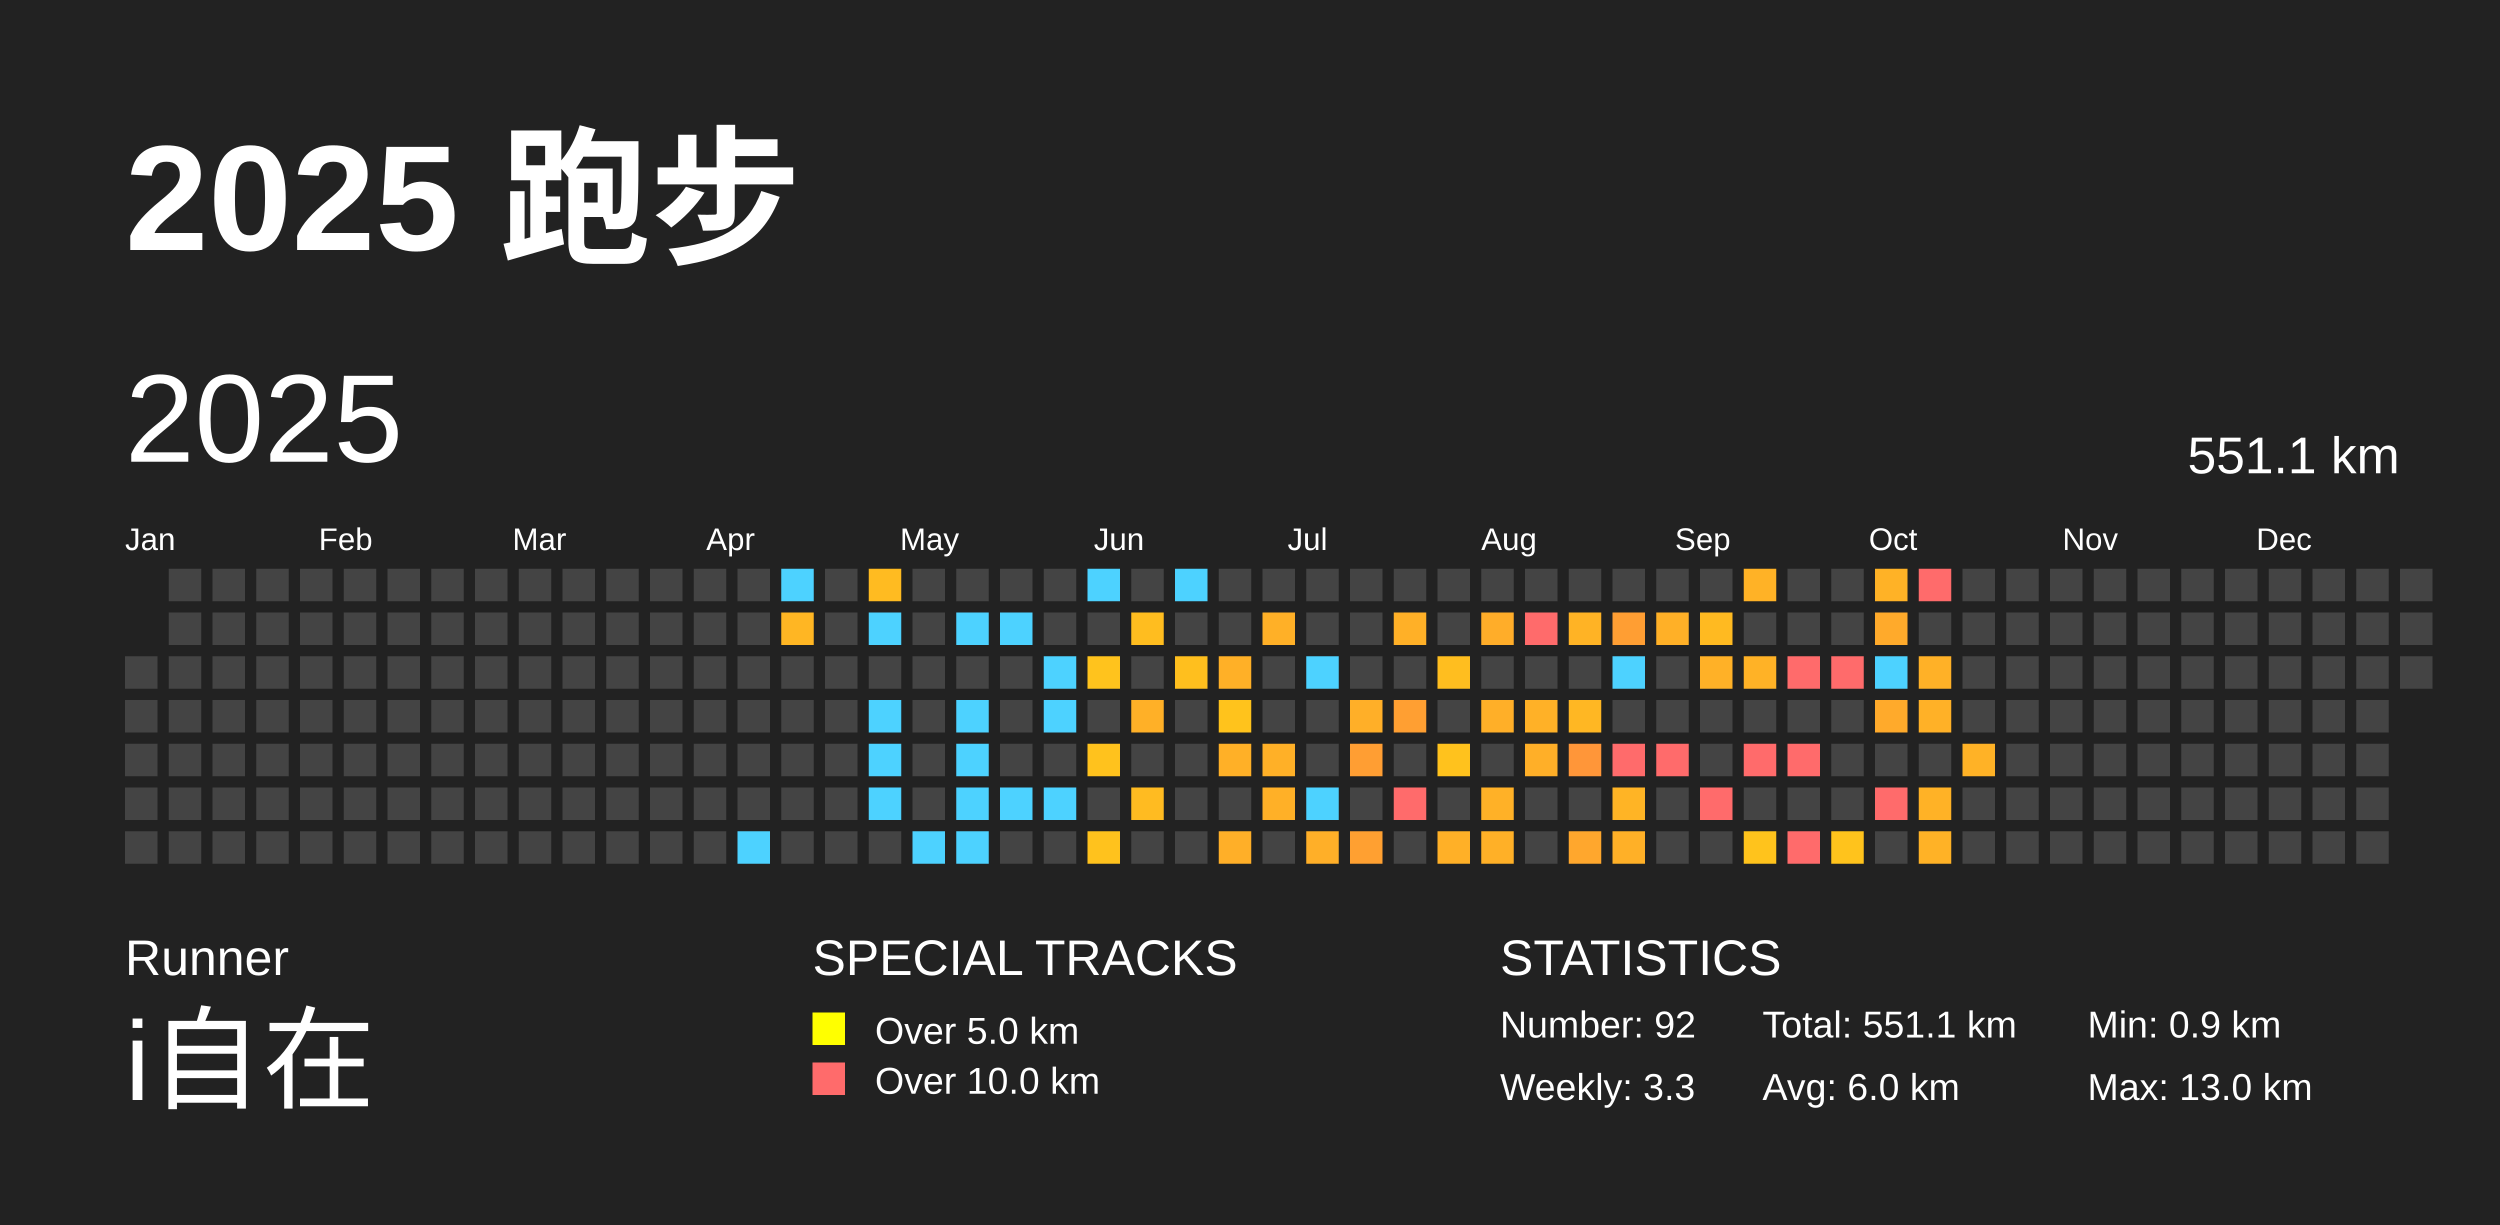
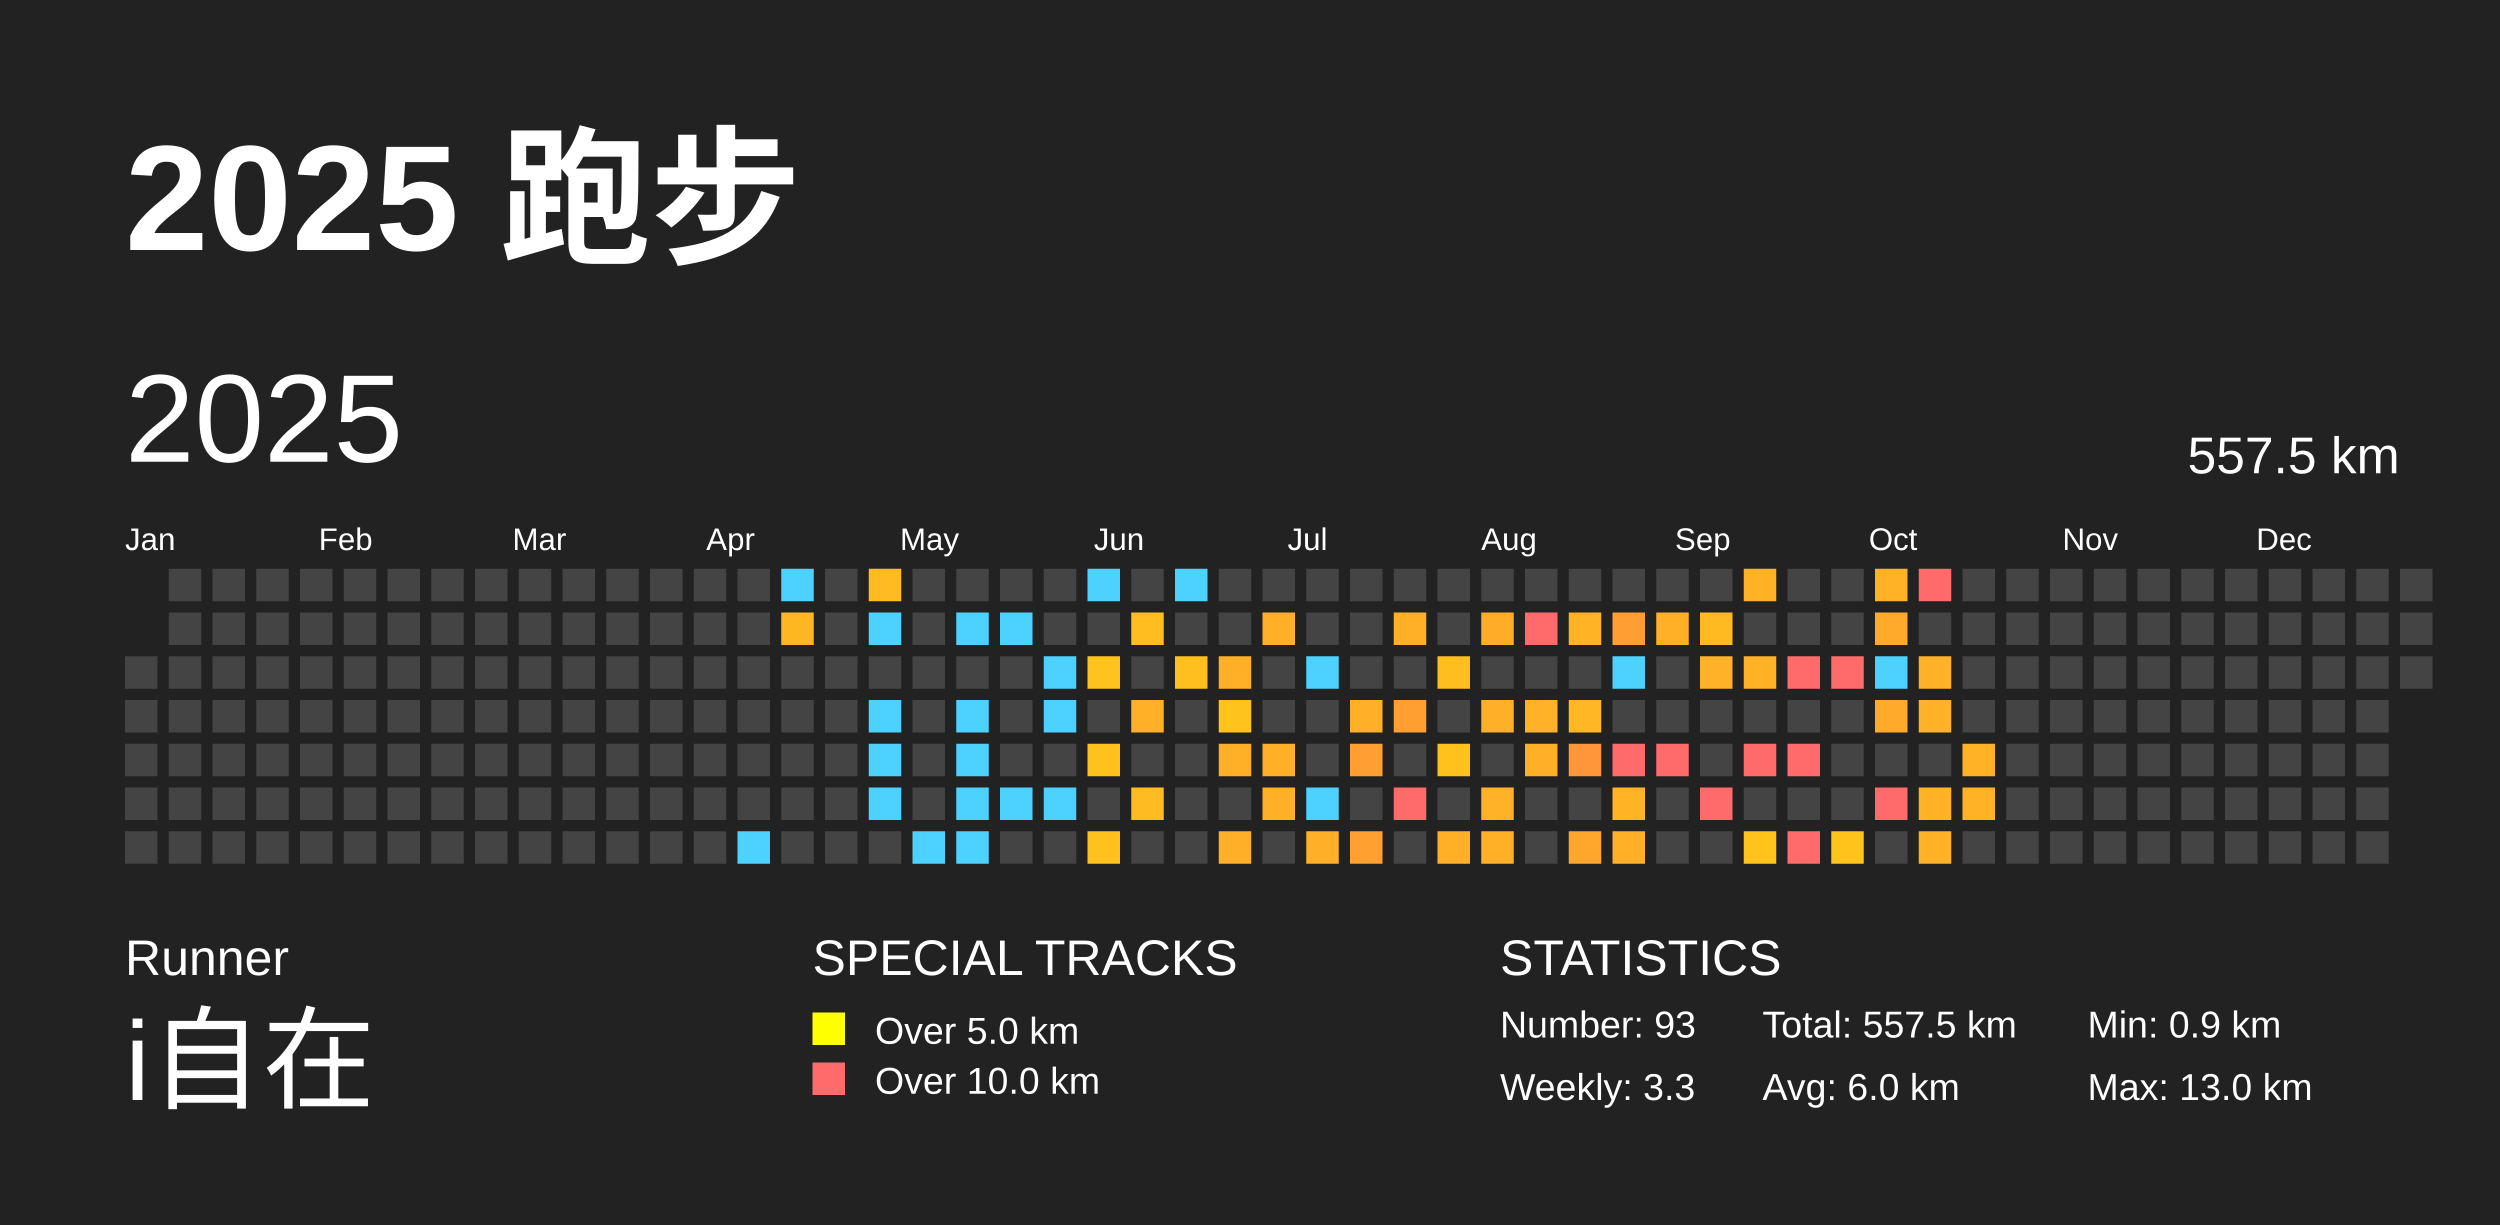
<svg xmlns="http://www.w3.org/2000/svg" baseProfile="full" height="98mm" version="1.1" viewBox="0,0,200,98" width="200mm">
  <defs />
  <rect fill="#222222" height="98" width="200" x="0" y="0" />
  <text fill="#FFFFFF" style="font-size:12px; font-family:Arial; font-weight:bold;" x="10" y="20">2025 跑步</text>
  <text fill="#FFFFFF" style="font-size:4px; font-family:Arial" x="10" y="78">Runner</text>
  <text fill="#FFFFFF" style="font-size:9px; font-family:Arial" x="10" y="88">i自在</text>
  <text fill="#FFFFFF" style="font-size:4px; font-family:Arial" x="65" y="78">SPECIAL TRACKS</text>
  <rect fill="#FFFF00" height="2.6" width="2.6" x="65" y="81" />
  <text fill="#FFFFFF" style="font-size:3px; font-family:Arial" x="70" y="83.5">Over 5.0 km</text>
  <rect fill="#FF6B6B" height="2.6" width="2.6" x="65" y="85" />
  <text fill="#FFFFFF" style="font-size:3px; font-family:Arial" x="70" y="87.5">Over 10.0 km</text>
  <text fill="#FFFFFF" style="font-size:4px; font-family:Arial" x="120" y="78">STATISTICS</text>
-   <text fill="#FFFFFF" style="font-size:3px; font-family:Arial" x="120" y="83">Number: 92</text>
+   <text fill="#FFFFFF" style="font-size:3px; font-family:Arial" x="120" y="83">Number: 93</text>
  <text fill="#FFFFFF" style="font-size:3px; font-family:Arial" x="120" y="88">Weekly: 3.3</text>
-   <text fill="#FFFFFF" style="font-size:3px; font-family:Arial" x="141" y="83">Total: 551.1 km</text>
+   <text fill="#FFFFFF" style="font-size:3px; font-family:Arial" x="141" y="83">Total: 557.5 km</text>
  <text fill="#FFFFFF" style="font-size:3px; font-family:Arial" x="141" y="88">Avg: 6.0 km</text>
  <text fill="#FFFFFF" style="font-size:3px; font-family:Arial" x="167" y="83">Min: 0.9 km</text>
  <text fill="#FFFFFF" style="font-size:3px; font-family:Arial" x="167" y="88">Max: 13.0 km</text>
  <text dominant-baseline="hanging" fill="#FFFFFF" style="font-size:10.0px; font-family:Arial;" x="10" y="30">2025</text>
-   <text dominant-baseline="hanging" fill="#FFFFFF" style="font-size:4.125px; font-family:Arial;" x="175" y="35">551.1 km</text>
+   <text dominant-baseline="hanging" fill="#FFFFFF" style="font-size:4.125px; font-family:Arial;" x="175" y="35">557.5 km</text>
  <text fill="#FFFFFF" style="font-size:2.5px; font-family:Arial" x="10.0" y="44">Jan</text>
  <text fill="#FFFFFF" style="font-size:2.5px; font-family:Arial" x="25.5" y="44">Feb</text>
  <text fill="#FFFFFF" style="font-size:2.5px; font-family:Arial" x="41.0" y="44">Mar</text>
  <text fill="#FFFFFF" style="font-size:2.5px; font-family:Arial" x="56.5" y="44">Apr</text>
  <text fill="#FFFFFF" style="font-size:2.5px; font-family:Arial" x="72.0" y="44">May</text>
  <text fill="#FFFFFF" style="font-size:2.5px; font-family:Arial" x="87.5" y="44">Jun</text>
  <text fill="#FFFFFF" style="font-size:2.5px; font-family:Arial" x="103.0" y="44">Jul</text>
  <text fill="#FFFFFF" style="font-size:2.5px; font-family:Arial" x="118.5" y="44">Aug</text>
  <text fill="#FFFFFF" style="font-size:2.5px; font-family:Arial" x="134.0" y="44">Sep</text>
  <text fill="#FFFFFF" style="font-size:2.5px; font-family:Arial" x="149.5" y="44">Oct</text>
  <text fill="#FFFFFF" style="font-size:2.5px; font-family:Arial" x="165.0" y="44">Nov</text>
  <text fill="#FFFFFF" style="font-size:2.5px; font-family:Arial" x="180.5" y="44">Dec</text>
  <rect fill="#444444" height="2.6" width="2.6" x="10.0" y="52.5" />
  <rect fill="#444444" height="2.6" width="2.6" x="10.0" y="56.0" />
  <rect fill="#444444" height="2.6" width="2.6" x="10.0" y="59.5" />
  <rect fill="#444444" height="2.6" width="2.6" x="10.0" y="63.0" />
  <rect fill="#444444" height="2.6" width="2.6" x="10.0" y="66.5" />
  <rect fill="#444444" height="2.6" width="2.6" x="13.5" y="45.5" />
  <rect fill="#444444" height="2.6" width="2.6" x="13.5" y="49.0" />
  <rect fill="#444444" height="2.6" width="2.6" x="13.5" y="52.5" />
  <rect fill="#444444" height="2.6" width="2.6" x="13.5" y="56.0" />
  <rect fill="#444444" height="2.6" width="2.6" x="13.5" y="59.5" />
  <rect fill="#444444" height="2.6" width="2.6" x="13.5" y="63.0" />
  <rect fill="#444444" height="2.6" width="2.6" x="13.5" y="66.5" />
  <rect fill="#444444" height="2.6" width="2.6" x="17.0" y="45.5" />
  <rect fill="#444444" height="2.6" width="2.6" x="17.0" y="49.0" />
  <rect fill="#444444" height="2.6" width="2.6" x="17.0" y="52.5" />
  <rect fill="#444444" height="2.6" width="2.6" x="17.0" y="56.0" />
  <rect fill="#444444" height="2.6" width="2.6" x="17.0" y="59.5" />
  <rect fill="#444444" height="2.6" width="2.6" x="17.0" y="63.0" />
  <rect fill="#444444" height="2.6" width="2.6" x="17.0" y="66.5" />
  <rect fill="#444444" height="2.6" width="2.6" x="20.5" y="45.5" />
  <rect fill="#444444" height="2.6" width="2.6" x="20.5" y="49.0" />
  <rect fill="#444444" height="2.6" width="2.6" x="20.5" y="52.5" />
  <rect fill="#444444" height="2.6" width="2.6" x="20.5" y="56.0" />
  <rect fill="#444444" height="2.6" width="2.6" x="20.5" y="59.5" />
  <rect fill="#444444" height="2.6" width="2.6" x="20.5" y="63.0" />
  <rect fill="#444444" height="2.6" width="2.6" x="20.5" y="66.5" />
  <rect fill="#444444" height="2.6" width="2.6" x="24.0" y="45.5" />
  <rect fill="#444444" height="2.6" width="2.6" x="24.0" y="49.0" />
  <rect fill="#444444" height="2.6" width="2.6" x="24.0" y="52.5" />
  <rect fill="#444444" height="2.6" width="2.6" x="24.0" y="56.0" />
  <rect fill="#444444" height="2.6" width="2.6" x="24.0" y="59.5" />
  <rect fill="#444444" height="2.6" width="2.6" x="24.0" y="63.0" />
  <rect fill="#444444" height="2.6" width="2.6" x="24.0" y="66.5" />
  <rect fill="#444444" height="2.6" width="2.6" x="27.5" y="45.5" />
  <rect fill="#444444" height="2.6" width="2.6" x="27.5" y="49.0" />
  <rect fill="#444444" height="2.6" width="2.6" x="27.5" y="52.5" />
  <rect fill="#444444" height="2.6" width="2.6" x="27.5" y="56.0" />
  <rect fill="#444444" height="2.6" width="2.6" x="27.5" y="59.5" />
  <rect fill="#444444" height="2.6" width="2.6" x="27.5" y="63.0" />
  <rect fill="#444444" height="2.6" width="2.6" x="27.5" y="66.5" />
  <rect fill="#444444" height="2.6" width="2.6" x="31.0" y="45.5" />
  <rect fill="#444444" height="2.6" width="2.6" x="31.0" y="49.0" />
  <rect fill="#444444" height="2.6" width="2.6" x="31.0" y="52.5" />
  <rect fill="#444444" height="2.6" width="2.6" x="31.0" y="56.0" />
  <rect fill="#444444" height="2.6" width="2.6" x="31.0" y="59.5" />
  <rect fill="#444444" height="2.6" width="2.6" x="31.0" y="63.0" />
  <rect fill="#444444" height="2.6" width="2.6" x="31.0" y="66.5" />
  <rect fill="#444444" height="2.6" width="2.6" x="34.5" y="45.5" />
  <rect fill="#444444" height="2.6" width="2.6" x="34.5" y="49.0" />
  <rect fill="#444444" height="2.6" width="2.6" x="34.5" y="52.5" />
  <rect fill="#444444" height="2.6" width="2.6" x="34.5" y="56.0" />
  <rect fill="#444444" height="2.6" width="2.6" x="34.5" y="59.5" />
  <rect fill="#444444" height="2.6" width="2.6" x="34.5" y="63.0" />
  <rect fill="#444444" height="2.6" width="2.6" x="34.5" y="66.5" />
  <rect fill="#444444" height="2.6" width="2.6" x="38.0" y="45.5" />
  <rect fill="#444444" height="2.6" width="2.6" x="38.0" y="49.0" />
  <rect fill="#444444" height="2.6" width="2.6" x="38.0" y="52.5" />
  <rect fill="#444444" height="2.6" width="2.6" x="38.0" y="56.0" />
  <rect fill="#444444" height="2.6" width="2.6" x="38.0" y="59.5" />
  <rect fill="#444444" height="2.6" width="2.6" x="38.0" y="63.0" />
  <rect fill="#444444" height="2.6" width="2.6" x="38.0" y="66.5" />
  <rect fill="#444444" height="2.6" width="2.6" x="41.5" y="45.5" />
  <rect fill="#444444" height="2.6" width="2.6" x="41.5" y="49.0" />
  <rect fill="#444444" height="2.6" width="2.6" x="41.5" y="52.5" />
  <rect fill="#444444" height="2.6" width="2.6" x="41.5" y="56.0" />
  <rect fill="#444444" height="2.6" width="2.6" x="41.5" y="59.5" />
  <rect fill="#444444" height="2.6" width="2.6" x="41.5" y="63.0" />
  <rect fill="#444444" height="2.6" width="2.6" x="41.5" y="66.5" />
  <rect fill="#444444" height="2.6" width="2.6" x="45.0" y="45.5" />
  <rect fill="#444444" height="2.6" width="2.6" x="45.0" y="49.0" />
  <rect fill="#444444" height="2.6" width="2.6" x="45.0" y="52.5" />
  <rect fill="#444444" height="2.6" width="2.6" x="45.0" y="56.0" />
  <rect fill="#444444" height="2.6" width="2.6" x="45.0" y="59.5" />
  <rect fill="#444444" height="2.6" width="2.6" x="45.0" y="63.0" />
  <rect fill="#444444" height="2.6" width="2.6" x="45.0" y="66.5" />
  <rect fill="#444444" height="2.6" width="2.6" x="48.5" y="45.5" />
  <rect fill="#444444" height="2.6" width="2.6" x="48.5" y="49.0" />
  <rect fill="#444444" height="2.6" width="2.6" x="48.5" y="52.5" />
  <rect fill="#444444" height="2.6" width="2.6" x="48.5" y="56.0" />
  <rect fill="#444444" height="2.6" width="2.6" x="48.5" y="59.5" />
  <rect fill="#444444" height="2.6" width="2.6" x="48.5" y="63.0" />
  <rect fill="#444444" height="2.6" width="2.6" x="48.5" y="66.5" />
  <rect fill="#444444" height="2.6" width="2.6" x="52.0" y="45.5" />
  <rect fill="#444444" height="2.6" width="2.6" x="52.0" y="49.0" />
  <rect fill="#444444" height="2.6" width="2.6" x="52.0" y="52.5" />
  <rect fill="#444444" height="2.6" width="2.6" x="52.0" y="56.0" />
  <rect fill="#444444" height="2.6" width="2.6" x="52.0" y="59.5" />
  <rect fill="#444444" height="2.6" width="2.6" x="52.0" y="63.0" />
  <rect fill="#444444" height="2.6" width="2.6" x="52.0" y="66.5" />
  <rect fill="#444444" height="2.6" width="2.6" x="55.5" y="45.5" />
  <rect fill="#444444" height="2.6" width="2.6" x="55.5" y="49.0" />
  <rect fill="#444444" height="2.6" width="2.6" x="55.5" y="52.5" />
  <rect fill="#444444" height="2.6" width="2.6" x="55.5" y="56.0" />
  <rect fill="#444444" height="2.6" width="2.6" x="55.5" y="59.5" />
  <rect fill="#444444" height="2.6" width="2.6" x="55.5" y="63.0" />
  <rect fill="#444444" height="2.6" width="2.6" x="55.5" y="66.5" />
  <rect fill="#444444" height="2.6" width="2.6" x="59.0" y="45.5" />
  <rect fill="#444444" height="2.6" width="2.6" x="59.0" y="49.0" />
  <rect fill="#444444" height="2.6" width="2.6" x="59.0" y="52.5" />
  <rect fill="#444444" height="2.6" width="2.6" x="59.0" y="56.0" />
  <rect fill="#444444" height="2.6" width="2.6" x="59.0" y="59.5" />
  <rect fill="#444444" height="2.6" width="2.6" x="59.0" y="63.0" />
  <rect fill="#4dd2ff" height="2.6" width="2.6" x="59.0" y="66.5" />
  <rect fill="#4dd2ff" height="2.6" width="2.6" x="62.5" y="45.5" />
  <rect fill="#ffb623" height="2.6" width="2.6" x="62.5" y="49.0" />
  <rect fill="#444444" height="2.6" width="2.6" x="62.5" y="52.5" />
  <rect fill="#444444" height="2.6" width="2.6" x="62.5" y="56.0" />
  <rect fill="#444444" height="2.6" width="2.6" x="62.5" y="59.5" />
  <rect fill="#444444" height="2.6" width="2.6" x="62.5" y="63.0" />
  <rect fill="#444444" height="2.6" width="2.6" x="62.5" y="66.5" />
  <rect fill="#444444" height="2.6" width="2.6" x="66.0" y="45.5" />
  <rect fill="#444444" height="2.6" width="2.6" x="66.0" y="49.0" />
  <rect fill="#444444" height="2.6" width="2.6" x="66.0" y="52.5" />
  <rect fill="#444444" height="2.6" width="2.6" x="66.0" y="56.0" />
  <rect fill="#444444" height="2.6" width="2.6" x="66.0" y="59.5" />
  <rect fill="#444444" height="2.6" width="2.6" x="66.0" y="63.0" />
  <rect fill="#444444" height="2.6" width="2.6" x="66.0" y="66.5" />
  <rect fill="#ffbb21" height="2.6" width="2.6" x="69.5" y="45.5" />
  <rect fill="#4dd2ff" height="2.6" width="2.6" x="69.5" y="49.0" />
  <rect fill="#444444" height="2.6" width="2.6" x="69.5" y="52.5" />
  <rect fill="#4dd2ff" height="2.6" width="2.6" x="69.5" y="56.0" />
  <rect fill="#4dd2ff" height="2.6" width="2.6" x="69.5" y="59.5" />
  <rect fill="#4dd2ff" height="2.6" width="2.6" x="69.5" y="63.0" />
  <rect fill="#444444" height="2.6" width="2.6" x="69.5" y="66.5" />
  <rect fill="#444444" height="2.6" width="2.6" x="73.0" y="45.5" />
  <rect fill="#444444" height="2.6" width="2.6" x="73.0" y="49.0" />
  <rect fill="#444444" height="2.6" width="2.6" x="73.0" y="52.5" />
  <rect fill="#444444" height="2.6" width="2.6" x="73.0" y="56.0" />
  <rect fill="#444444" height="2.6" width="2.6" x="73.0" y="59.5" />
  <rect fill="#444444" height="2.6" width="2.6" x="73.0" y="63.0" />
  <rect fill="#4dd2ff" height="2.6" width="2.6" x="73.0" y="66.5" />
  <rect fill="#444444" height="2.6" width="2.6" x="76.5" y="45.5" />
  <rect fill="#4dd2ff" height="2.6" width="2.6" x="76.5" y="49.0" />
  <rect fill="#444444" height="2.6" width="2.6" x="76.5" y="52.5" />
  <rect fill="#4dd2ff" height="2.6" width="2.6" x="76.5" y="56.0" />
  <rect fill="#4dd2ff" height="2.6" width="2.6" x="76.5" y="59.5" />
  <rect fill="#4dd2ff" height="2.6" width="2.6" x="76.5" y="63.0" />
  <rect fill="#4dd2ff" height="2.6" width="2.6" x="76.5" y="66.5" />
  <rect fill="#444444" height="2.6" width="2.6" x="80.0" y="45.5" />
  <rect fill="#4dd2ff" height="2.6" width="2.6" x="80.0" y="49.0" />
  <rect fill="#444444" height="2.6" width="2.6" x="80.0" y="52.5" />
  <rect fill="#444444" height="2.6" width="2.6" x="80.0" y="56.0" />
  <rect fill="#444444" height="2.6" width="2.6" x="80.0" y="59.5" />
  <rect fill="#4dd2ff" height="2.6" width="2.6" x="80.0" y="63.0" />
  <rect fill="#444444" height="2.6" width="2.6" x="80.0" y="66.5" />
  <rect fill="#444444" height="2.6" width="2.6" x="83.5" y="45.5" />
  <rect fill="#444444" height="2.6" width="2.6" x="83.5" y="49.0" />
  <rect fill="#4dd2ff" height="2.6" width="2.6" x="83.5" y="52.5" />
  <rect fill="#4dd2ff" height="2.6" width="2.6" x="83.5" y="56.0" />
  <rect fill="#444444" height="2.6" width="2.6" x="83.5" y="59.5" />
  <rect fill="#4dd2ff" height="2.6" width="2.6" x="83.5" y="63.0" />
  <rect fill="#444444" height="2.6" width="2.6" x="83.5" y="66.5" />
  <rect fill="#4dd2ff" height="2.6" width="2.6" x="87.0" y="45.5" />
  <rect fill="#444444" height="2.6" width="2.6" x="87.0" y="49.0" />
  <rect fill="#ffc31d" height="2.6" width="2.6" x="87.0" y="52.5" />
  <rect fill="#444444" height="2.6" width="2.6" x="87.0" y="56.0" />
  <rect fill="#ffc21d" height="2.6" width="2.6" x="87.0" y="59.5" />
  <rect fill="#444444" height="2.6" width="2.6" x="87.0" y="63.0" />
  <rect fill="#ffc21d" height="2.6" width="2.6" x="87.0" y="66.5" />
  <rect fill="#444444" height="2.6" width="2.6" x="90.5" y="45.5" />
  <rect fill="#ffbd1f" height="2.6" width="2.6" x="90.5" y="49.0" />
  <rect fill="#444444" height="2.6" width="2.6" x="90.5" y="52.5" />
  <rect fill="#ffb027" height="2.6" width="2.6" x="90.5" y="56.0" />
  <rect fill="#444444" height="2.6" width="2.6" x="90.5" y="59.5" />
  <rect fill="#ffbb21" height="2.6" width="2.6" x="90.5" y="63.0" />
  <rect fill="#444444" height="2.6" width="2.6" x="90.5" y="66.5" />
  <rect fill="#4dd2ff" height="2.6" width="2.6" x="94.0" y="45.5" />
  <rect fill="#444444" height="2.6" width="2.6" x="94.0" y="49.0" />
  <rect fill="#ffbf1e" height="2.6" width="2.6" x="94.0" y="52.5" />
  <rect fill="#444444" height="2.6" width="2.6" x="94.0" y="56.0" />
  <rect fill="#444444" height="2.6" width="2.6" x="94.0" y="59.5" />
  <rect fill="#444444" height="2.6" width="2.6" x="94.0" y="63.0" />
  <rect fill="#444444" height="2.6" width="2.6" x="94.0" y="66.5" />
  <rect fill="#444444" height="2.6" width="2.6" x="97.5" y="45.5" />
  <rect fill="#444444" height="2.6" width="2.6" x="97.5" y="49.0" />
  <rect fill="#ffb027" height="2.6" width="2.6" x="97.5" y="52.5" />
  <rect fill="#ffc31c" height="2.6" width="2.6" x="97.5" y="56.0" />
  <rect fill="#ffb027" height="2.6" width="2.6" x="97.5" y="59.5" />
  <rect fill="#444444" height="2.6" width="2.6" x="97.5" y="63.0" />
  <rect fill="#ffaf28" height="2.6" width="2.6" x="97.5" y="66.5" />
  <rect fill="#444444" height="2.6" width="2.6" x="101.0" y="45.5" />
  <rect fill="#ffb027" height="2.6" width="2.6" x="101.0" y="49.0" />
  <rect fill="#444444" height="2.6" width="2.6" x="101.0" y="52.5" />
  <rect fill="#444444" height="2.6" width="2.6" x="101.0" y="56.0" />
  <rect fill="#ffb027" height="2.6" width="2.6" x="101.0" y="59.5" />
  <rect fill="#ffb027" height="2.6" width="2.6" x="101.0" y="63.0" />
  <rect fill="#444444" height="2.6" width="2.6" x="101.0" y="66.5" />
  <rect fill="#444444" height="2.6" width="2.6" x="104.5" y="45.5" />
  <rect fill="#444444" height="2.6" width="2.6" x="104.5" y="49.0" />
  <rect fill="#4dd2ff" height="2.6" width="2.6" x="104.5" y="52.5" />
  <rect fill="#444444" height="2.6" width="2.6" x="104.5" y="56.0" />
  <rect fill="#444444" height="2.6" width="2.6" x="104.5" y="59.5" />
  <rect fill="#4dd2ff" height="2.6" width="2.6" x="104.5" y="63.0" />
  <rect fill="#ffaf28" height="2.6" width="2.6" x="104.5" y="66.5" />
  <rect fill="#444444" height="2.6" width="2.6" x="108.0" y="45.5" />
  <rect fill="#444444" height="2.6" width="2.6" x="108.0" y="49.0" />
  <rect fill="#444444" height="2.6" width="2.6" x="108.0" y="52.5" />
  <rect fill="#ffaf28" height="2.6" width="2.6" x="108.0" y="56.0" />
  <rect fill="#ff9e33" height="2.6" width="2.6" x="108.0" y="59.5" />
  <rect fill="#444444" height="2.6" width="2.6" x="108.0" y="63.0" />
  <rect fill="#ffa031" height="2.6" width="2.6" x="108.0" y="66.5" />
  <rect fill="#444444" height="2.6" width="2.6" x="111.5" y="45.5" />
  <rect fill="#ffb027" height="2.6" width="2.6" x="111.5" y="49.0" />
  <rect fill="#444444" height="2.6" width="2.6" x="111.5" y="52.5" />
  <rect fill="#ff9f32" height="2.6" width="2.6" x="111.5" y="56.0" />
  <rect fill="#444444" height="2.6" width="2.6" x="111.5" y="59.5" />
  <rect fill="#FF6B6B" height="2.6" width="2.6" x="111.5" y="63.0" />
  <rect fill="#444444" height="2.6" width="2.6" x="111.5" y="66.5" />
  <rect fill="#444444" height="2.6" width="2.6" x="115.0" y="45.5" />
  <rect fill="#444444" height="2.6" width="2.6" x="115.0" y="49.0" />
  <rect fill="#ffbe1f" height="2.6" width="2.6" x="115.0" y="52.5" />
  <rect fill="#444444" height="2.6" width="2.6" x="115.0" y="56.0" />
  <rect fill="#ffc21d" height="2.6" width="2.6" x="115.0" y="59.5" />
  <rect fill="#444444" height="2.6" width="2.6" x="115.0" y="63.0" />
  <rect fill="#ffb027" height="2.6" width="2.6" x="115.0" y="66.5" />
  <rect fill="#444444" height="2.6" width="2.6" x="118.5" y="45.5" />
  <rect fill="#ffad29" height="2.6" width="2.6" x="118.5" y="49.0" />
  <rect fill="#444444" height="2.6" width="2.6" x="118.5" y="52.5" />
  <rect fill="#ffaf28" height="2.6" width="2.6" x="118.5" y="56.0" />
  <rect fill="#444444" height="2.6" width="2.6" x="118.5" y="59.5" />
  <rect fill="#ffb127" height="2.6" width="2.6" x="118.5" y="63.0" />
  <rect fill="#ffb027" height="2.6" width="2.6" x="118.5" y="66.5" />
  <rect fill="#444444" height="2.6" width="2.6" x="122.0" y="45.5" />
  <rect fill="#FF6B6B" height="2.6" width="2.6" x="122.0" y="49.0" />
  <rect fill="#444444" height="2.6" width="2.6" x="122.0" y="52.5" />
  <rect fill="#ffb127" height="2.6" width="2.6" x="122.0" y="56.0" />
  <rect fill="#ffaf28" height="2.6" width="2.6" x="122.0" y="59.5" />
  <rect fill="#444444" height="2.6" width="2.6" x="122.0" y="63.0" />
  <rect fill="#444444" height="2.6" width="2.6" x="122.0" y="66.5" />
  <rect fill="#444444" height="2.6" width="2.6" x="125.5" y="45.5" />
  <rect fill="#ffb325" height="2.6" width="2.6" x="125.5" y="49.0" />
  <rect fill="#444444" height="2.6" width="2.6" x="125.5" y="52.5" />
  <rect fill="#ffb723" height="2.6" width="2.6" x="125.5" y="56.0" />
  <rect fill="#ff9639" height="2.6" width="2.6" x="125.5" y="59.5" />
  <rect fill="#444444" height="2.6" width="2.6" x="125.5" y="63.0" />
  <rect fill="#ffa72d" height="2.6" width="2.6" x="125.5" y="66.5" />
  <rect fill="#444444" height="2.6" width="2.6" x="129.0" y="45.5" />
  <rect fill="#ff9e33" height="2.6" width="2.6" x="129.0" y="49.0" />
  <rect fill="#4dd2ff" height="2.6" width="2.6" x="129.0" y="52.5" />
  <rect fill="#444444" height="2.6" width="2.6" x="129.0" y="56.0" />
  <rect fill="#FF6B6B" height="2.6" width="2.6" x="129.0" y="59.5" />
  <rect fill="#ffb425" height="2.6" width="2.6" x="129.0" y="63.0" />
  <rect fill="#ffb027" height="2.6" width="2.6" x="129.0" y="66.5" />
  <rect fill="#444444" height="2.6" width="2.6" x="132.5" y="45.5" />
  <rect fill="#ffb027" height="2.6" width="2.6" x="132.5" y="49.0" />
  <rect fill="#444444" height="2.6" width="2.6" x="132.5" y="52.5" />
  <rect fill="#444444" height="2.6" width="2.6" x="132.5" y="56.0" />
  <rect fill="#FF6B6B" height="2.6" width="2.6" x="132.5" y="59.5" />
  <rect fill="#444444" height="2.6" width="2.6" x="132.5" y="63.0" />
  <rect fill="#444444" height="2.6" width="2.6" x="132.5" y="66.5" />
  <rect fill="#444444" height="2.6" width="2.6" x="136.0" y="45.5" />
  <rect fill="#ffba21" height="2.6" width="2.6" x="136.0" y="49.0" />
  <rect fill="#ffb127" height="2.6" width="2.6" x="136.0" y="52.5" />
  <rect fill="#444444" height="2.6" width="2.6" x="136.0" y="56.0" />
  <rect fill="#444444" height="2.6" width="2.6" x="136.0" y="59.5" />
  <rect fill="#FF6B6B" height="2.6" width="2.6" x="136.0" y="63.0" />
  <rect fill="#444444" height="2.6" width="2.6" x="136.0" y="66.5" />
  <rect fill="#ffb226" height="2.6" width="2.6" x="139.5" y="45.5" />
  <rect fill="#444444" height="2.6" width="2.6" x="139.5" y="49.0" />
  <rect fill="#ffb226" height="2.6" width="2.6" x="139.5" y="52.5" />
  <rect fill="#444444" height="2.6" width="2.6" x="139.5" y="56.0" />
  <rect fill="#FF6B6B" height="2.6" width="2.6" x="139.5" y="59.5" />
  <rect fill="#444444" height="2.6" width="2.6" x="139.5" y="63.0" />
  <rect fill="#ffc31c" height="2.6" width="2.6" x="139.5" y="66.5" />
  <rect fill="#444444" height="2.6" width="2.6" x="143.0" y="45.5" />
  <rect fill="#444444" height="2.6" width="2.6" x="143.0" y="49.0" />
  <rect fill="#FF6B6B" height="2.6" width="2.6" x="143.0" y="52.5" />
  <rect fill="#444444" height="2.6" width="2.6" x="143.0" y="56.0" />
  <rect fill="#FF6B6B" height="2.6" width="2.6" x="143.0" y="59.5" />
  <rect fill="#444444" height="2.6" width="2.6" x="143.0" y="63.0" />
  <rect fill="#FF6B6B" height="2.6" width="2.6" x="143.0" y="66.5" />
  <rect fill="#444444" height="2.6" width="2.6" x="146.5" y="45.5" />
  <rect fill="#444444" height="2.6" width="2.6" x="146.5" y="49.0" />
  <rect fill="#FF6B6B" height="2.6" width="2.6" x="146.5" y="52.5" />
  <rect fill="#444444" height="2.6" width="2.6" x="146.5" y="56.0" />
  <rect fill="#444444" height="2.6" width="2.6" x="146.5" y="59.5" />
  <rect fill="#444444" height="2.6" width="2.6" x="146.5" y="63.0" />
  <rect fill="#ffc31c" height="2.6" width="2.6" x="146.5" y="66.5" />
  <rect fill="#ffb226" height="2.6" width="2.6" x="150.0" y="45.5" />
  <rect fill="#ffaa2b" height="2.6" width="2.6" x="150.0" y="49.0" />
  <rect fill="#4dd2ff" height="2.6" width="2.6" x="150.0" y="52.5" />
  <rect fill="#ffaa2b" height="2.6" width="2.6" x="150.0" y="56.0" />
  <rect fill="#444444" height="2.6" width="2.6" x="150.0" y="59.5" />
  <rect fill="#FF6B6B" height="2.6" width="2.6" x="150.0" y="63.0" />
  <rect fill="#444444" height="2.6" width="2.6" x="150.0" y="66.5" />
  <rect fill="#FF6B6B" height="2.6" width="2.6" x="153.5" y="45.5" />
  <rect fill="#444444" height="2.6" width="2.6" x="153.5" y="49.0" />
  <rect fill="#ffb127" height="2.6" width="2.6" x="153.5" y="52.5" />
  <rect fill="#ffb127" height="2.6" width="2.6" x="153.5" y="56.0" />
  <rect fill="#444444" height="2.6" width="2.6" x="153.5" y="59.5" />
  <rect fill="#ffb226" height="2.6" width="2.6" x="153.5" y="63.0" />
  <rect fill="#ffb226" height="2.6" width="2.6" x="153.5" y="66.5" />
  <rect fill="#444444" height="2.6" width="2.6" x="157.0" y="45.5" />
  <rect fill="#444444" height="2.6" width="2.6" x="157.0" y="49.0" />
  <rect fill="#444444" height="2.6" width="2.6" x="157.0" y="52.5" />
  <rect fill="#444444" height="2.6" width="2.6" x="157.0" y="56.0" />
  <rect fill="#ffb226" height="2.6" width="2.6" x="157.0" y="59.5" />
-   <rect fill="#444444" height="2.6" width="2.6" x="157.0" y="63.0" />
+   <rect fill="#ffb226" height="2.6" width="2.6" x="157.0" y="63.0" />
  <rect fill="#444444" height="2.6" width="2.6" x="157.0" y="66.5" />
  <rect fill="#444444" height="2.6" width="2.6" x="160.5" y="45.5" />
  <rect fill="#444444" height="2.6" width="2.6" x="160.5" y="49.0" />
  <rect fill="#444444" height="2.6" width="2.6" x="160.5" y="52.5" />
  <rect fill="#444444" height="2.6" width="2.6" x="160.5" y="56.0" />
  <rect fill="#444444" height="2.6" width="2.6" x="160.5" y="59.5" />
  <rect fill="#444444" height="2.6" width="2.6" x="160.5" y="63.0" />
  <rect fill="#444444" height="2.6" width="2.6" x="160.5" y="66.5" />
  <rect fill="#444444" height="2.6" width="2.6" x="164.0" y="45.5" />
  <rect fill="#444444" height="2.6" width="2.6" x="164.0" y="49.0" />
  <rect fill="#444444" height="2.6" width="2.6" x="164.0" y="52.5" />
  <rect fill="#444444" height="2.6" width="2.6" x="164.0" y="56.0" />
  <rect fill="#444444" height="2.6" width="2.6" x="164.0" y="59.5" />
  <rect fill="#444444" height="2.6" width="2.6" x="164.0" y="63.0" />
  <rect fill="#444444" height="2.6" width="2.6" x="164.0" y="66.5" />
  <rect fill="#444444" height="2.6" width="2.6" x="167.5" y="45.5" />
  <rect fill="#444444" height="2.6" width="2.6" x="167.5" y="49.0" />
  <rect fill="#444444" height="2.6" width="2.6" x="167.5" y="52.5" />
  <rect fill="#444444" height="2.6" width="2.6" x="167.5" y="56.0" />
  <rect fill="#444444" height="2.6" width="2.6" x="167.5" y="59.5" />
  <rect fill="#444444" height="2.6" width="2.6" x="167.5" y="63.0" />
  <rect fill="#444444" height="2.6" width="2.6" x="167.5" y="66.5" />
  <rect fill="#444444" height="2.6" width="2.6" x="171.0" y="45.5" />
  <rect fill="#444444" height="2.6" width="2.6" x="171.0" y="49.0" />
  <rect fill="#444444" height="2.6" width="2.6" x="171.0" y="52.5" />
  <rect fill="#444444" height="2.6" width="2.6" x="171.0" y="56.0" />
  <rect fill="#444444" height="2.6" width="2.6" x="171.0" y="59.5" />
  <rect fill="#444444" height="2.6" width="2.6" x="171.0" y="63.0" />
  <rect fill="#444444" height="2.6" width="2.6" x="171.0" y="66.5" />
  <rect fill="#444444" height="2.6" width="2.6" x="174.5" y="45.5" />
  <rect fill="#444444" height="2.6" width="2.6" x="174.5" y="49.0" />
  <rect fill="#444444" height="2.6" width="2.6" x="174.5" y="52.5" />
  <rect fill="#444444" height="2.6" width="2.6" x="174.5" y="56.0" />
  <rect fill="#444444" height="2.6" width="2.6" x="174.5" y="59.5" />
  <rect fill="#444444" height="2.6" width="2.6" x="174.5" y="63.0" />
  <rect fill="#444444" height="2.6" width="2.6" x="174.5" y="66.5" />
  <rect fill="#444444" height="2.6" width="2.6" x="178.0" y="45.5" />
  <rect fill="#444444" height="2.6" width="2.6" x="178.0" y="49.0" />
  <rect fill="#444444" height="2.6" width="2.6" x="178.0" y="52.5" />
  <rect fill="#444444" height="2.6" width="2.6" x="178.0" y="56.0" />
  <rect fill="#444444" height="2.6" width="2.6" x="178.0" y="59.5" />
  <rect fill="#444444" height="2.6" width="2.6" x="178.0" y="63.0" />
  <rect fill="#444444" height="2.6" width="2.6" x="178.0" y="66.5" />
  <rect fill="#444444" height="2.6" width="2.6" x="181.5" y="45.5" />
  <rect fill="#444444" height="2.6" width="2.6" x="181.5" y="49.0" />
  <rect fill="#444444" height="2.6" width="2.6" x="181.5" y="52.5" />
  <rect fill="#444444" height="2.6" width="2.6" x="181.5" y="56.0" />
  <rect fill="#444444" height="2.6" width="2.6" x="181.5" y="59.5" />
  <rect fill="#444444" height="2.6" width="2.6" x="181.5" y="63.0" />
  <rect fill="#444444" height="2.6" width="2.6" x="181.5" y="66.5" />
  <rect fill="#444444" height="2.6" width="2.6" x="185.0" y="45.5" />
  <rect fill="#444444" height="2.6" width="2.6" x="185.0" y="49.0" />
  <rect fill="#444444" height="2.6" width="2.6" x="185.0" y="52.5" />
  <rect fill="#444444" height="2.6" width="2.6" x="185.0" y="56.0" />
  <rect fill="#444444" height="2.6" width="2.6" x="185.0" y="59.5" />
  <rect fill="#444444" height="2.6" width="2.6" x="185.0" y="63.0" />
  <rect fill="#444444" height="2.6" width="2.6" x="185.0" y="66.5" />
  <rect fill="#444444" height="2.6" width="2.6" x="188.5" y="45.5" />
  <rect fill="#444444" height="2.6" width="2.6" x="188.5" y="49.0" />
  <rect fill="#444444" height="2.6" width="2.6" x="188.5" y="52.5" />
  <rect fill="#444444" height="2.6" width="2.6" x="188.5" y="56.0" />
  <rect fill="#444444" height="2.6" width="2.6" x="188.5" y="59.5" />
  <rect fill="#444444" height="2.6" width="2.6" x="188.5" y="63.0" />
  <rect fill="#444444" height="2.6" width="2.6" x="188.5" y="66.5" />
  <rect fill="#444444" height="2.6" width="2.6" x="192.0" y="45.5" />
  <rect fill="#444444" height="2.6" width="2.6" x="192.0" y="49.0" />
  <rect fill="#444444" height="2.6" width="2.6" x="192.0" y="52.5" />
</svg>
